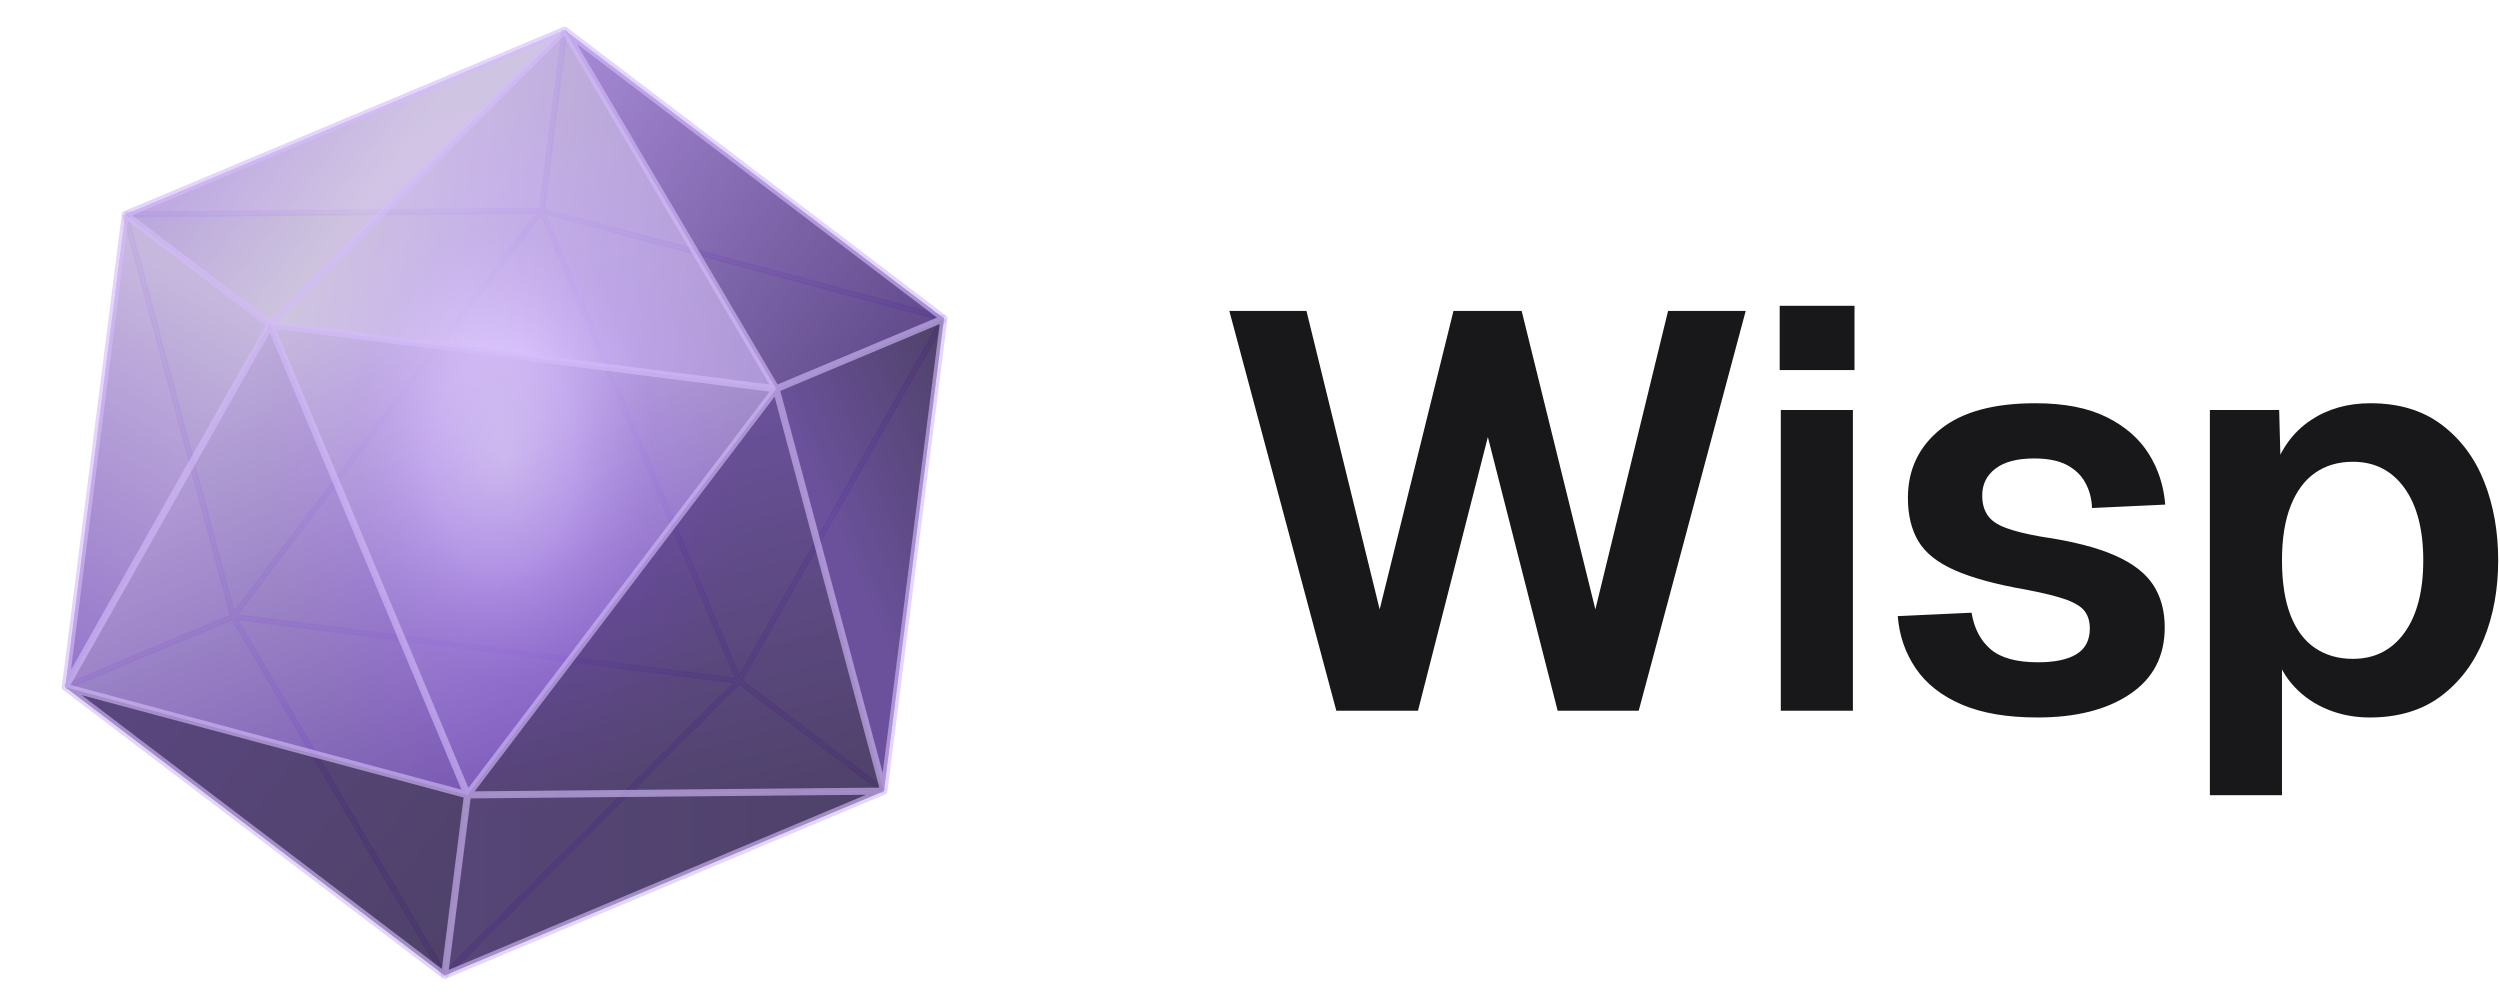
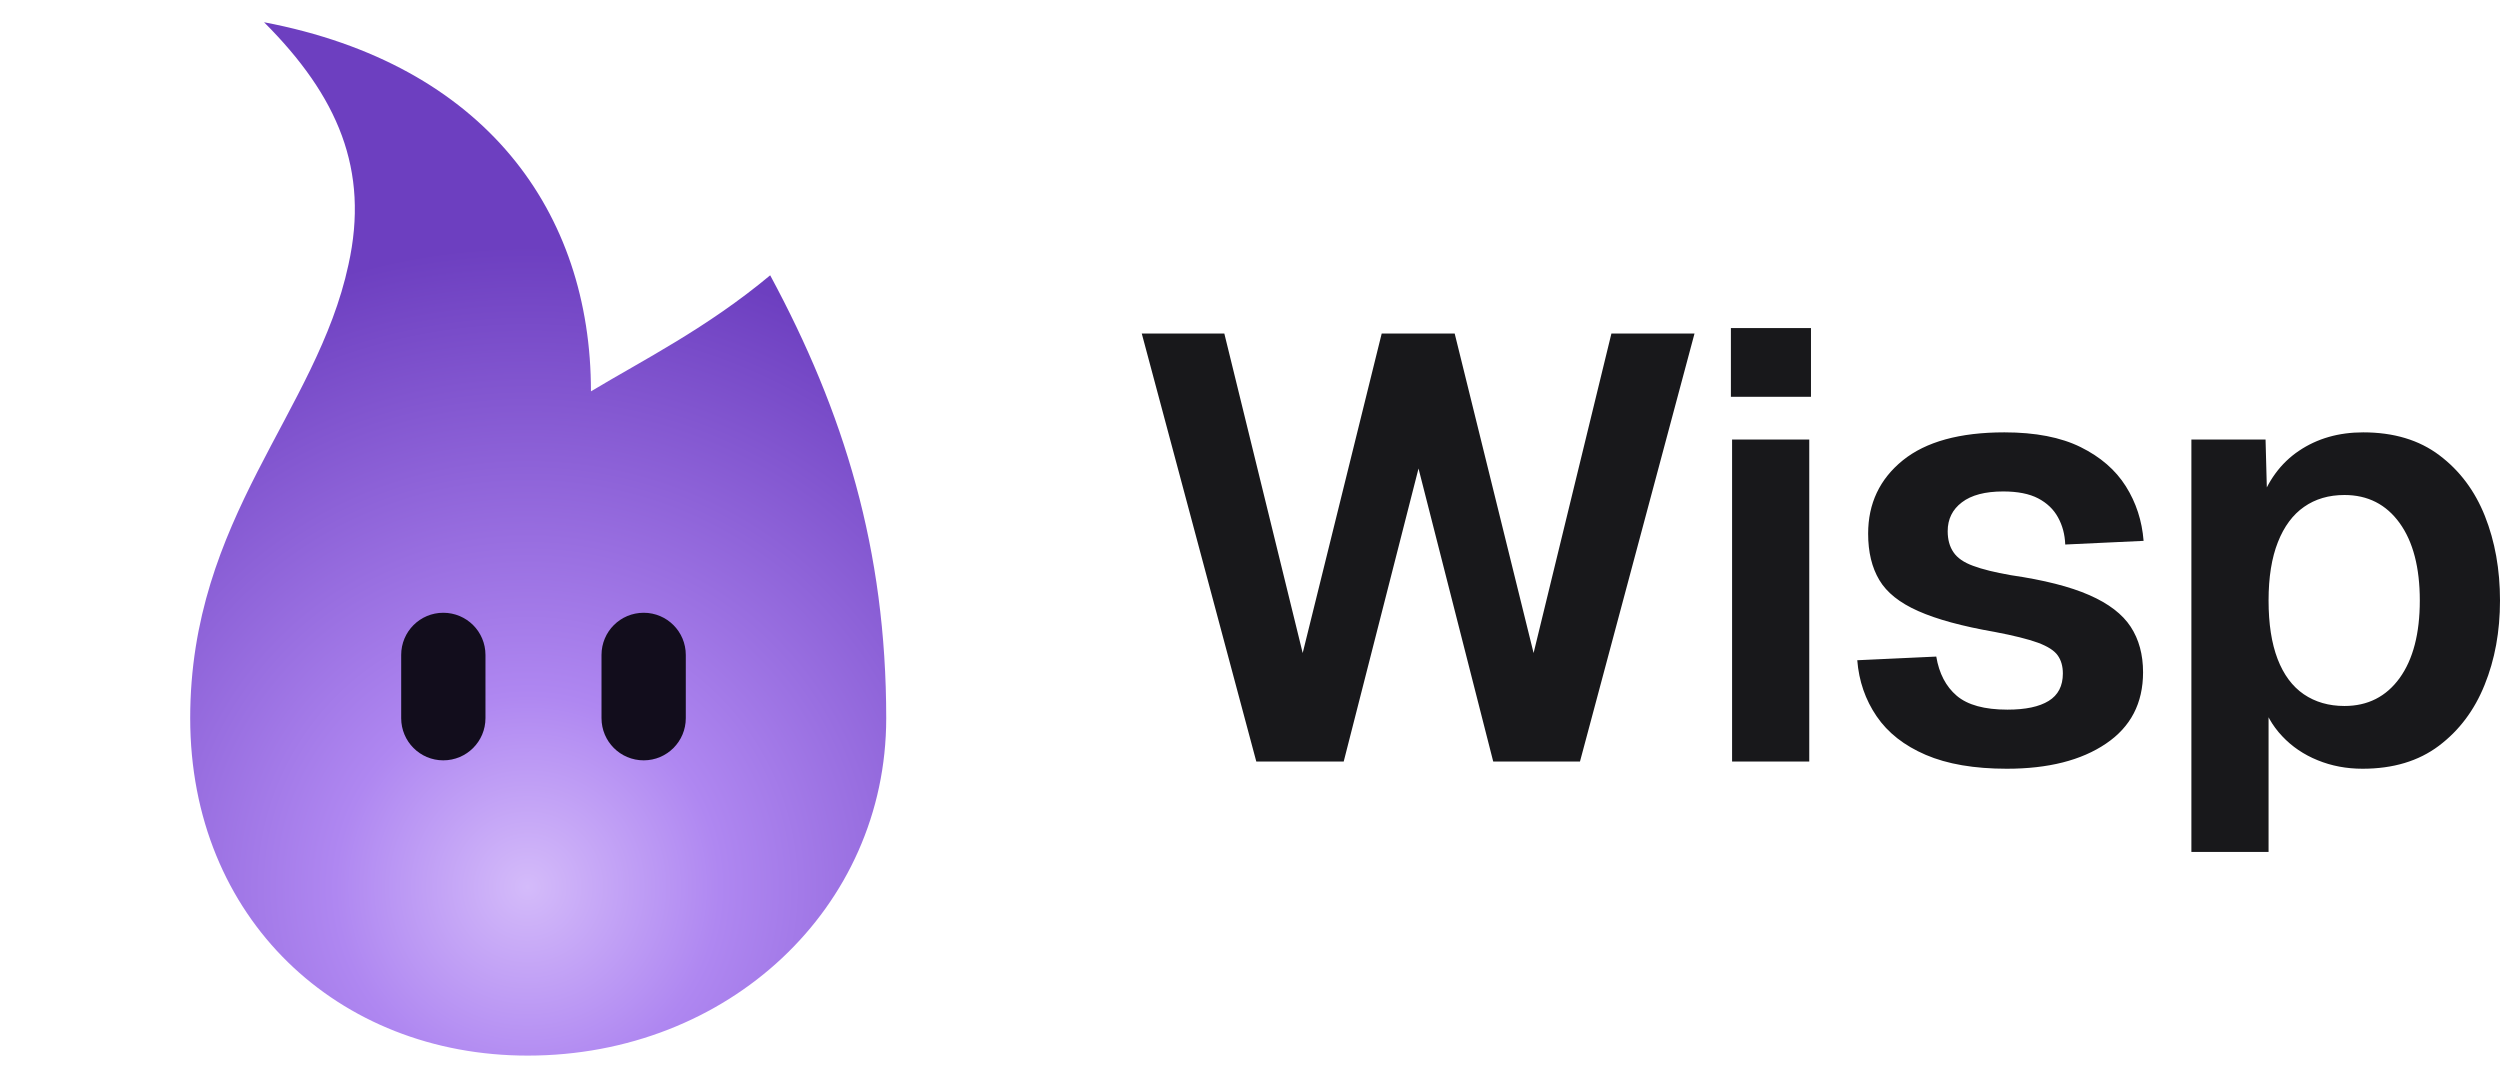
- <svg xmlns="http://www.w3.org/2000/svg" viewBox="0 0 248.25 100" width="179" height="72" role="img" aria-label="Wisp">
+ <svg xmlns="http://www.w3.org/2000/svg" viewBox="0 0 232.25 100" width="167" height="72" role="img" aria-label="Wisp">
  <defs>
-     <radialGradient id="llcore">
-       <stop offset="0" stop-color="#F4ECFF" />
-       <stop offset="0.30" stop-color="#D4BBFA" />
-       <stop offset="0.62" stop-color="#AF87F1" stop-opacity="0.45" />
-       <stop offset="1" stop-color="#AF87F1" stop-opacity="0" />
+     <radialGradient id="ll-heart" gradientUnits="userSpaceOnUse" cx="49.02" cy="82.33" r="59.52">
+       <stop offset="0" stop-color="#D4BBFA" />
+       <stop offset="0.3" stop-color="#AF87F1" />
+       <stop offset="1" stop-color="#6D3FC0" />
    </radialGradient>
-     <linearGradient id="llf3" gradientUnits="userSpaceOnUse" x1="44.0" y1="97.0" x2="6.3" y2="68.3">
-       <stop offset="0" stop-color="#221240" />
-       <stop offset="1" stop-color="#361b66" />
-     </linearGradient>
-     <linearGradient id="llf8" gradientUnits="userSpaceOnUse" x1="6.3" y1="68.3" x2="26.7" y2="32.3">
-       <stop offset="0" stop-color="#8f64d9" />
-       <stop offset="1" stop-color="#e3d2fc" />
-     </linearGradient>
-     <linearGradient id="llf4" gradientUnits="userSpaceOnUse" x1="87.7" y1="78.7" x2="46.3" y2="79.0">
-       <stop offset="0" stop-color="#221240" />
-       <stop offset="1" stop-color="#2e1857" />
-     </linearGradient>
-     <linearGradient id="llf9" gradientUnits="userSpaceOnUse" x1="12.3" y1="21.3" x2="26.7" y2="32.3">
-       <stop offset="0" stop-color="#cfb3f9" />
-       <stop offset="1" stop-color="#efe4fe" />
-     </linearGradient>
-     <linearGradient id="llf6" gradientUnits="userSpaceOnUse" x1="93.7" y1="31.7" x2="77.0" y2="38.7">
-       <stop offset="0" stop-color="#221240" />
-       <stop offset="1" stop-color="#502c91" />
-     </linearGradient>
-     <linearGradient id="llf7" gradientUnits="userSpaceOnUse" x1="93.7" y1="31.7" x2="56.0" y2="3.0">
-       <stop offset="0" stop-color="#3f2076" />
-       <stop offset="1" stop-color="#b18af1" />
-     </linearGradient>
-     <linearGradient id="llf2" gradientUnits="userSpaceOnUse" x1="46.3" y1="79.0" x2="26.7" y2="32.3">
-       <stop offset="0" stop-color="#663ab4" />
-       <stop offset="1" stop-color="#d6bffa" />
-     </linearGradient>
-     <linearGradient id="llf1" gradientUnits="userSpaceOnUse" x1="87.7" y1="78.7" x2="77.0" y2="38.7">
-       <stop offset="0" stop-color="#221240" />
-       <stop offset="1" stop-color="#502c91" />
-     </linearGradient>
-     <linearGradient id="llf5" gradientUnits="userSpaceOnUse" x1="77.0" y1="38.7" x2="26.7" y2="32.3">
-       <stop offset="0" stop-color="#be9cf5" />
-       <stop offset="1" stop-color="#f1e8fe" />
-     </linearGradient>
-     <linearGradient id="llf0" gradientUnits="userSpaceOnUse" x1="46.3" y1="79.0" x2="26.7" y2="32.3">
-       <stop offset="0" stop-color="#7043c2" />
-       <stop offset="1" stop-color="#e5d5fc" />
-     </linearGradient>
  </defs>
-   <path d="M23.00 61.33L53.69 20.95L73.31 67.72Z" fill="#301b56" opacity="0.5" />
-   <path d="M23.00 61.33L12.28 21.33L53.69 20.95Z" fill="#301b56" opacity="0.5" />
-   <path d="M73.31 67.72L44.03 97.00L23.00 61.33Z" fill="#301b56" opacity="0.5" />
-   <path d="M53.69 20.95L93.69 31.67L73.31 67.72Z" fill="#301b56" opacity="0.5" />
-   <path d="M6.31 68.33L12.28 21.33L23.00 61.33Z" fill="#351e5f" opacity="0.5" />
-   <path d="M23.00 61.33L44.03 97.00L6.31 68.33Z" fill="#301b56" opacity="0.5" />
-   <path d="M53.69 20.95L12.28 21.33L55.97 3.00Z" fill="#3f2472" opacity="0.5" />
-   <path d="M87.72 78.67L44.03 97.00L73.31 67.72Z" fill="#301b56" opacity="0.5" />
-   <path d="M73.31 67.72L93.69 31.67L87.72 78.67Z" fill="#301b56" opacity="0.5" />
-   <path d="M55.97 3.00L93.69 31.67L53.69 20.95Z" fill="#341e5e" opacity="0.5" />
-   <path d="M93.69 31.67L73.31 67.72M87.72 78.67L73.31 67.72M93.69 31.67L53.69 20.95M55.97 3.00L53.69 20.95M53.69 20.95L73.31 67.72M12.28 21.33L23.00 61.33M6.31 68.33L23.00 61.33M12.28 21.33L53.69 20.95M53.69 20.95L23.00 61.33M44.03 97.00L23.00 61.33M44.03 97.00L73.31 67.72M23.00 61.33L73.31 67.72" stroke="#6D3FC0" stroke-width="0.60" fill="none" opacity="0.3" />
-   <ellipse cx="50.0" cy="45.5" rx="23.7" ry="35.8" fill="url(#llcore)" opacity="1" />
-   <path d="M44.03 97.00L46.31 79.05L6.31 68.33Z" fill="url(#llf3)" opacity="0.62" />
-   <path d="M6.31 68.33L26.69 32.28L12.28 21.33Z" fill="url(#llf8)" opacity="0.62" />
-   <path d="M87.72 78.67L46.31 79.05L44.03 97.00Z" fill="url(#llf4)" opacity="0.62" />
-   <path d="M12.28 21.33L26.69 32.28L55.97 3.00Z" fill="url(#llf9)" opacity="0.62" />
-   <path d="M93.69 31.67L77.00 38.67L87.72 78.67Z" fill="url(#llf6)" opacity="0.62" />
-   <path d="M55.97 3.00L77.00 38.67L93.69 31.67Z" fill="url(#llf7)" opacity="0.62" />
-   <path d="M6.31 68.33L46.31 79.05L26.69 32.28Z" fill="url(#llf2)" opacity="0.62" />
-   <path d="M77.00 38.67L46.31 79.05L87.72 78.67Z" fill="url(#llf1)" opacity="0.62" />
-   <path d="M26.69 32.28L77.00 38.67L55.97 3.00Z" fill="url(#llf5)" opacity="0.62" />
-   <path d="M26.69 32.28L46.31 79.05L77.00 38.67Z" fill="url(#llf0)" opacity="0.62" />
-   <path d="M46.31 79.05L26.69 32.28M46.31 79.05L77.00 38.67M77.00 38.67L26.69 32.28M46.31 79.05L87.72 78.67M77.00 38.67L87.72 78.67M46.31 79.05L6.31 68.33M26.69 32.28L6.31 68.33M46.31 79.05L44.03 97.00M44.03 97.00L6.31 68.33M44.03 97.00L87.72 78.67M77.00 38.67L55.97 3.00M26.69 32.28L55.97 3.00M77.00 38.67L93.69 31.67M93.69 31.67L87.72 78.67M93.69 31.67L55.97 3.00M26.69 32.28L12.28 21.33M12.28 21.33L6.31 68.33M12.28 21.33L55.97 3.00" stroke="#D4BBFA" stroke-width="0.70" stroke-linecap="round" fill="none" opacity="0.62" />
-   <path d="M132.71 70.68L122.07 30.92L129.74 30.92L137.02 60.60L144.36 30.92L151.14 30.92L158.47 60.60L165.70 30.92L173.42 30.92L162.78 70.68L154.72 70.68L147.78 43.46L140.83 70.68ZM176.91 70.68L176.91 40.77L184.08 40.77L184.08 70.68ZM176.80 36.80L176.80 30.41L184.24 30.41L184.24 36.80ZM202.43 71.35Q197.90 71.35 194.90 70.06Q191.90 68.77 190.34 66.48Q188.77 64.18 188.54 61.27L195.88 60.93Q196.27 63.28 197.78 64.57Q199.30 65.86 202.49 65.86Q205.01 65.86 206.32 65.05Q207.64 64.24 207.64 62.50Q207.64 61.49 207.16 60.82Q206.69 60.15 205.32 59.64Q203.94 59.14 201.31 58.64Q196.78 57.85 194.20 56.70Q191.62 55.56 190.59 53.82Q189.55 52.08 189.55 49.51Q189.55 45.31 192.77 42.70Q195.99 40.10 202.21 40.10Q206.52 40.10 209.29 41.47Q212.06 42.84 213.49 45.11Q214.92 47.38 215.14 50.18L207.86 50.52Q207.81 49.12 207.19 48.00Q206.58 46.88 205.34 46.23Q204.11 45.59 202.10 45.59Q199.58 45.59 198.26 46.60Q196.94 47.60 196.94 49.28Q196.94 50.46 197.48 51.24Q198.01 52.03 199.30 52.50Q200.58 52.98 202.82 53.37Q207.42 54.04 210.10 55.22Q212.79 56.40 213.94 58.16Q215.09 59.92 215.09 62.39Q215.09 66.70 211.64 69.02Q208.20 71.35 202.43 71.35ZM219.58 79.08L219.58 40.77L226.47 40.77L226.64 47.16L225.91 46.82Q227.03 43.52 229.58 41.81Q232.12 40.10 235.54 40.10Q239.80 40.10 242.62 42.23Q245.45 44.36 246.85 47.88Q248.25 51.41 248.25 55.72Q248.25 60.04 246.82 63.56Q245.40 67.09 242.57 69.22Q239.74 71.35 235.48 71.35Q233.24 71.35 231.31 70.56Q229.38 69.78 228.01 68.32Q226.64 66.87 226.08 64.91L226.75 64.35L226.75 79.08ZM233.80 65.52Q237.05 65.52 238.93 62.92Q240.80 60.32 240.80 55.72Q240.80 51.13 238.93 48.53Q237.05 45.92 233.80 45.92Q231.62 45.92 230.05 47.02Q228.48 48.11 227.62 50.29Q226.75 52.48 226.75 55.72Q226.75 58.97 227.59 61.16Q228.43 63.34 230.02 64.43Q231.62 65.52 233.80 65.52Z" fill="#18181b" />
+   <path d="M49.02 98C31.39 98 17.67 85.27 17.67 66.65C17.67 48.04 29.43 38.24 32.37 24.53C34.33 15.71 31.39 8.86 24.53 2C45.1 5.92 54.9 19.63 54.9 36.29C59.8 33.35 65.67 30.41 71.55 25.51C78.41 38.24 82.33 50.98 82.33 66.65C82.33 84.29 67.63 98 49.02 98Z" fill="url(#ll-heart)" />
+   <path d="M37.27 60.78C37.27 58.61 39.02 56.86 41.18 56.86C43.35 56.86 45.1 58.61 45.1 60.78L45.1 66.65C45.1 68.82 43.35 70.57 41.18 70.57C39.02 70.57 37.27 68.82 37.27 66.65ZM55.88 60.78C55.88 58.61 57.63 56.86 59.8 56.86C61.96 56.86 63.71 58.61 63.71 60.78L63.71 66.65C63.71 68.82 61.96 70.57 59.8 70.57C57.63 70.57 55.88 68.82 55.88 66.65Z" fill="#120d1c" />
+   <path d="M116.71 70.68L106.07 30.92L113.74 30.92L121.02 60.60L128.36 30.92L135.14 30.92L142.47 60.60L149.70 30.92L157.42 30.92L146.78 70.68L138.72 70.68L131.78 43.46L124.83 70.68ZM160.91 70.68L160.91 40.77L168.08 40.77L168.08 70.68ZM160.80 36.80L160.80 30.41L168.24 30.41L168.24 36.80ZM186.43 71.35Q181.90 71.35 178.90 70.06Q175.90 68.77 174.34 66.48Q172.77 64.18 172.54 61.27L179.88 60.93Q180.27 63.28 181.78 64.57Q183.30 65.86 186.49 65.86Q189.01 65.86 190.32 65.05Q191.64 64.24 191.64 62.50Q191.64 61.49 191.16 60.82Q190.69 60.15 189.32 59.64Q187.94 59.14 185.31 58.64Q180.78 57.85 178.20 56.70Q175.62 55.56 174.59 53.82Q173.55 52.08 173.55 49.51Q173.55 45.31 176.77 42.70Q179.99 40.10 186.21 40.10Q190.52 40.10 193.29 41.47Q196.06 42.84 197.49 45.11Q198.92 47.38 199.14 50.18L191.86 50.52Q191.81 49.12 191.19 48.00Q190.58 46.88 189.34 46.23Q188.11 45.59 186.10 45.59Q183.58 45.59 182.26 46.60Q180.94 47.60 180.94 49.28Q180.94 50.46 181.48 51.24Q182.01 52.03 183.30 52.50Q184.58 52.98 186.82 53.37Q191.42 54.04 194.10 55.22Q196.79 56.40 197.94 58.16Q199.09 59.92 199.09 62.39Q199.09 66.70 195.64 69.02Q192.20 71.35 186.43 71.35ZM203.58 79.08L203.58 40.77L210.47 40.77L210.64 47.16L209.91 46.82Q211.03 43.52 213.58 41.81Q216.12 40.10 219.54 40.10Q223.80 40.10 226.62 42.23Q229.45 44.36 230.85 47.88Q232.25 51.41 232.25 55.72Q232.25 60.04 230.82 63.56Q229.40 67.09 226.57 69.22Q223.74 71.35 219.48 71.35Q217.24 71.35 215.31 70.56Q213.38 69.78 212.01 68.32Q210.64 66.87 210.08 64.91L210.75 64.35L210.75 79.08ZM217.80 65.52Q221.05 65.52 222.93 62.92Q224.80 60.32 224.80 55.72Q224.80 51.13 222.93 48.53Q221.05 45.92 217.80 45.92Q215.62 45.92 214.05 47.02Q212.48 48.11 211.62 50.29Q210.75 52.48 210.75 55.72Q210.75 58.97 211.59 61.16Q212.43 63.34 214.02 64.43Q215.62 65.52 217.80 65.52Z" fill="#18181b" />
</svg>
